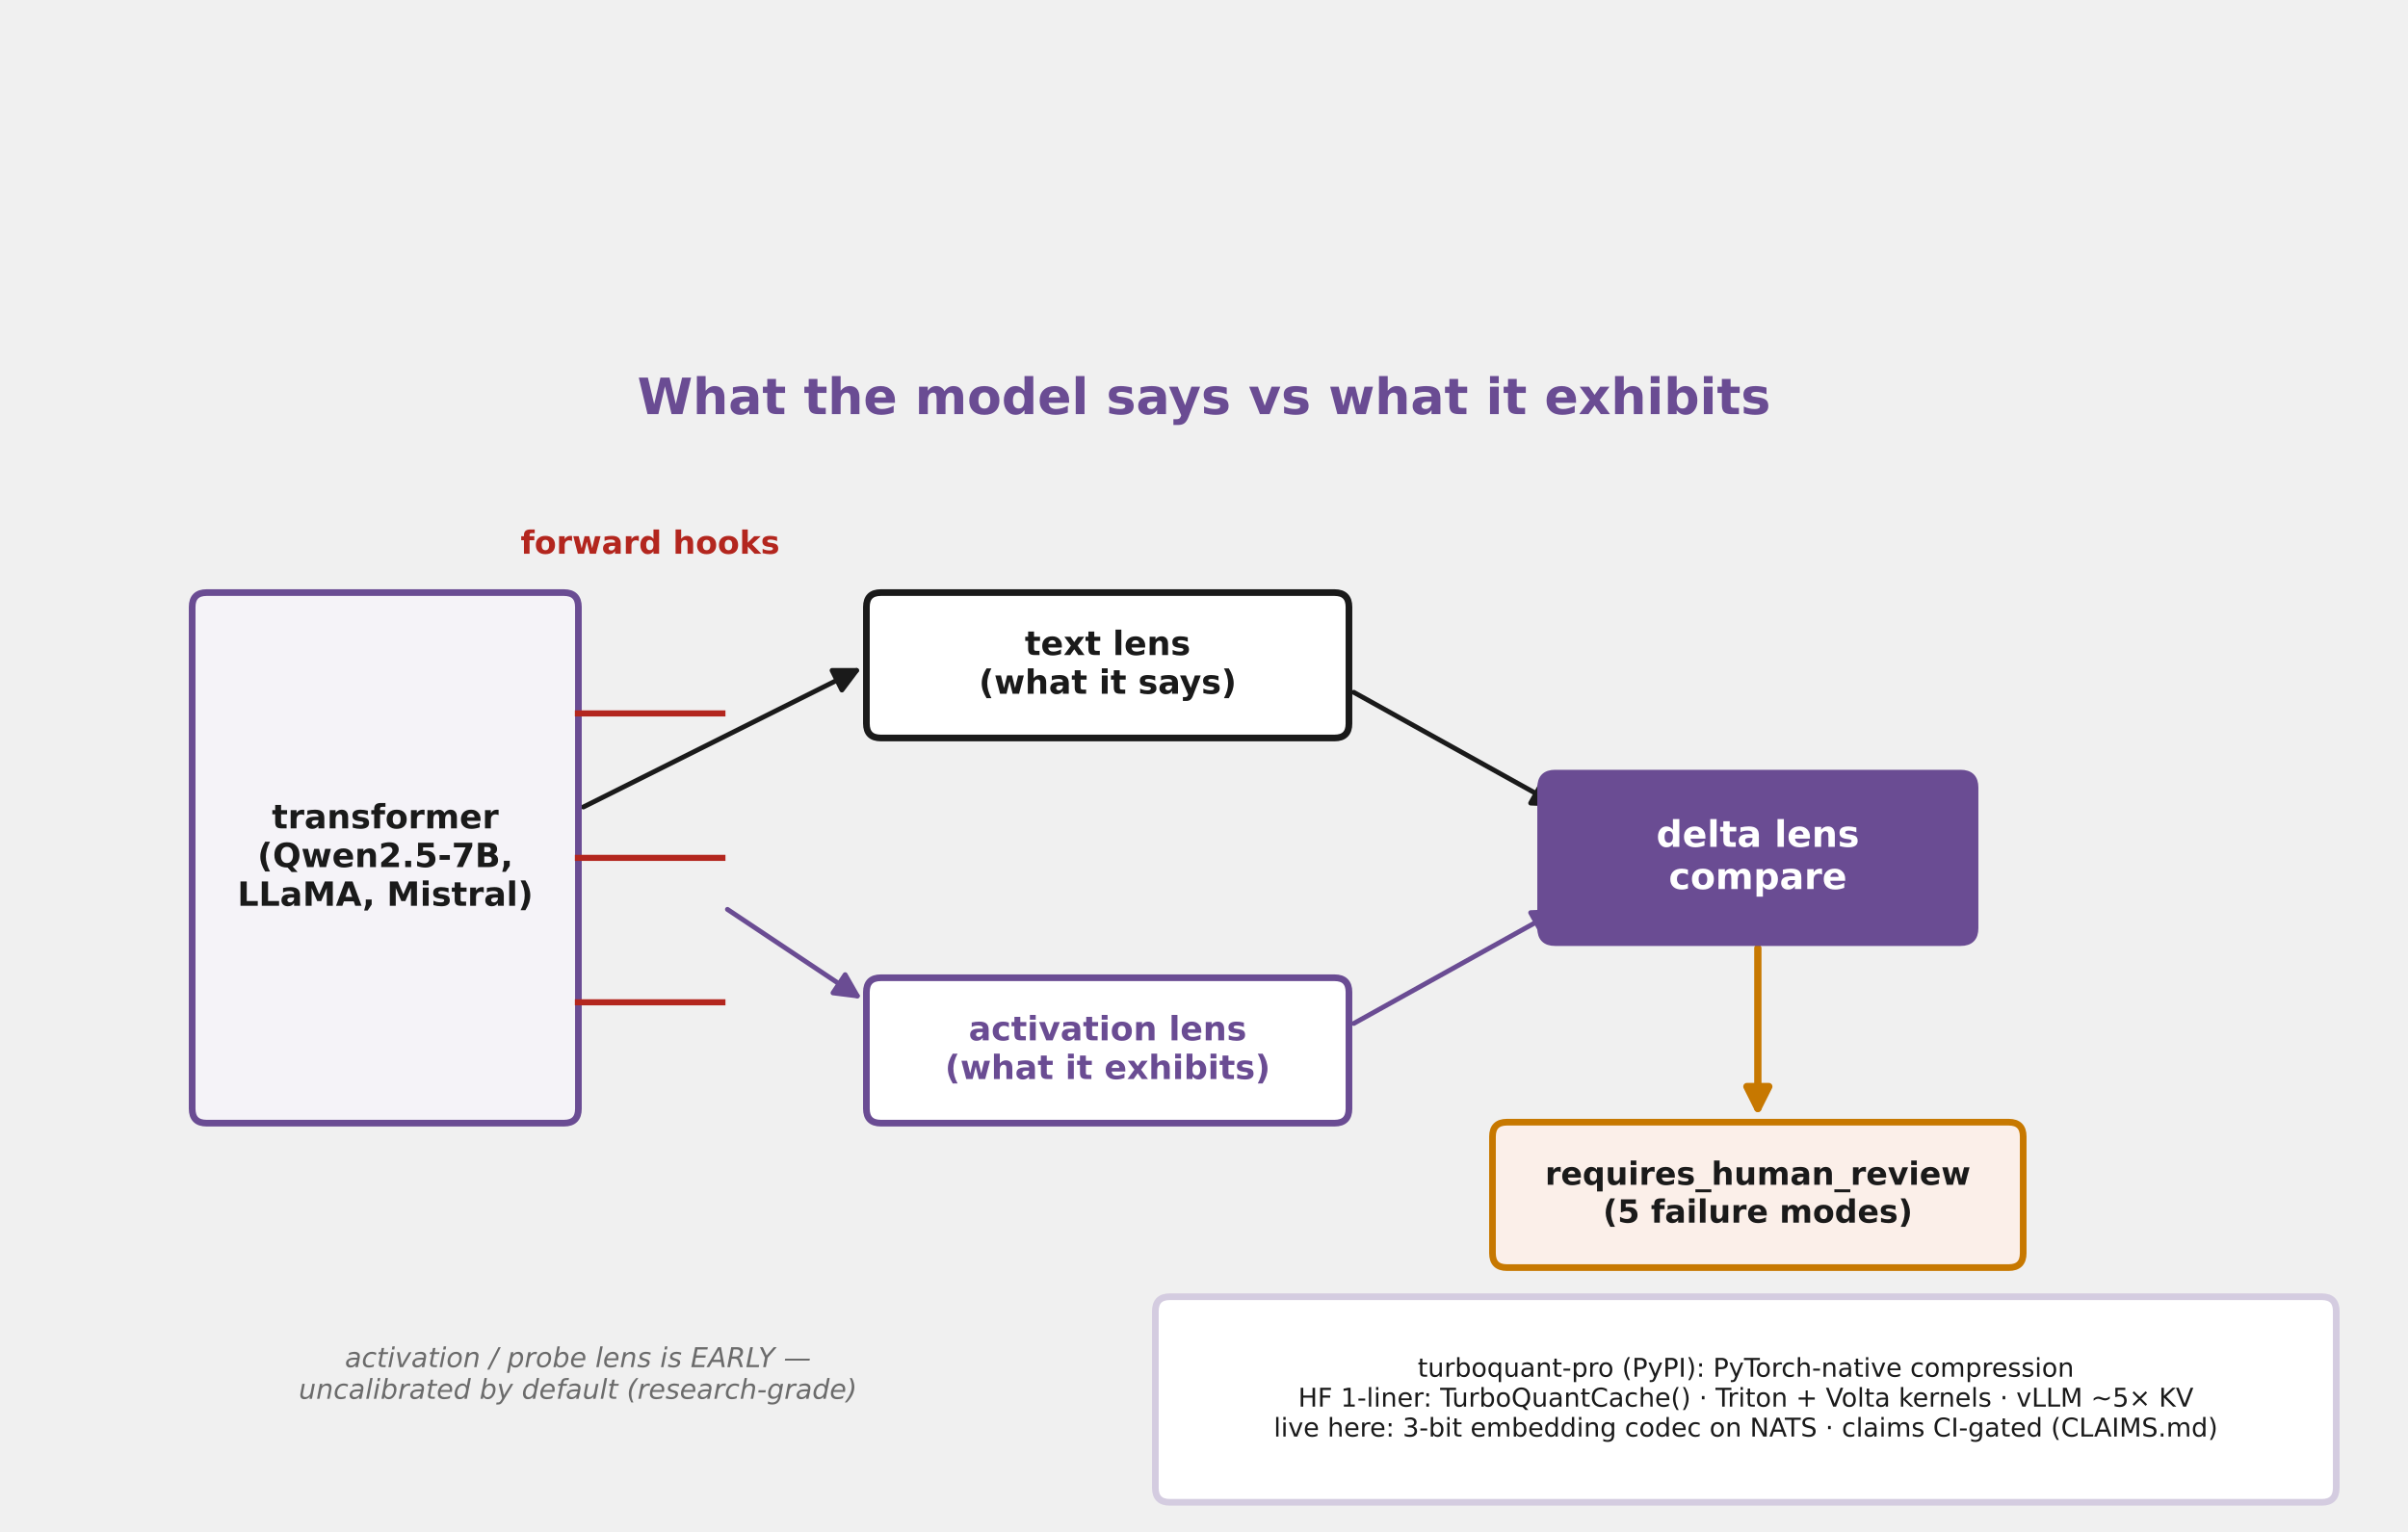
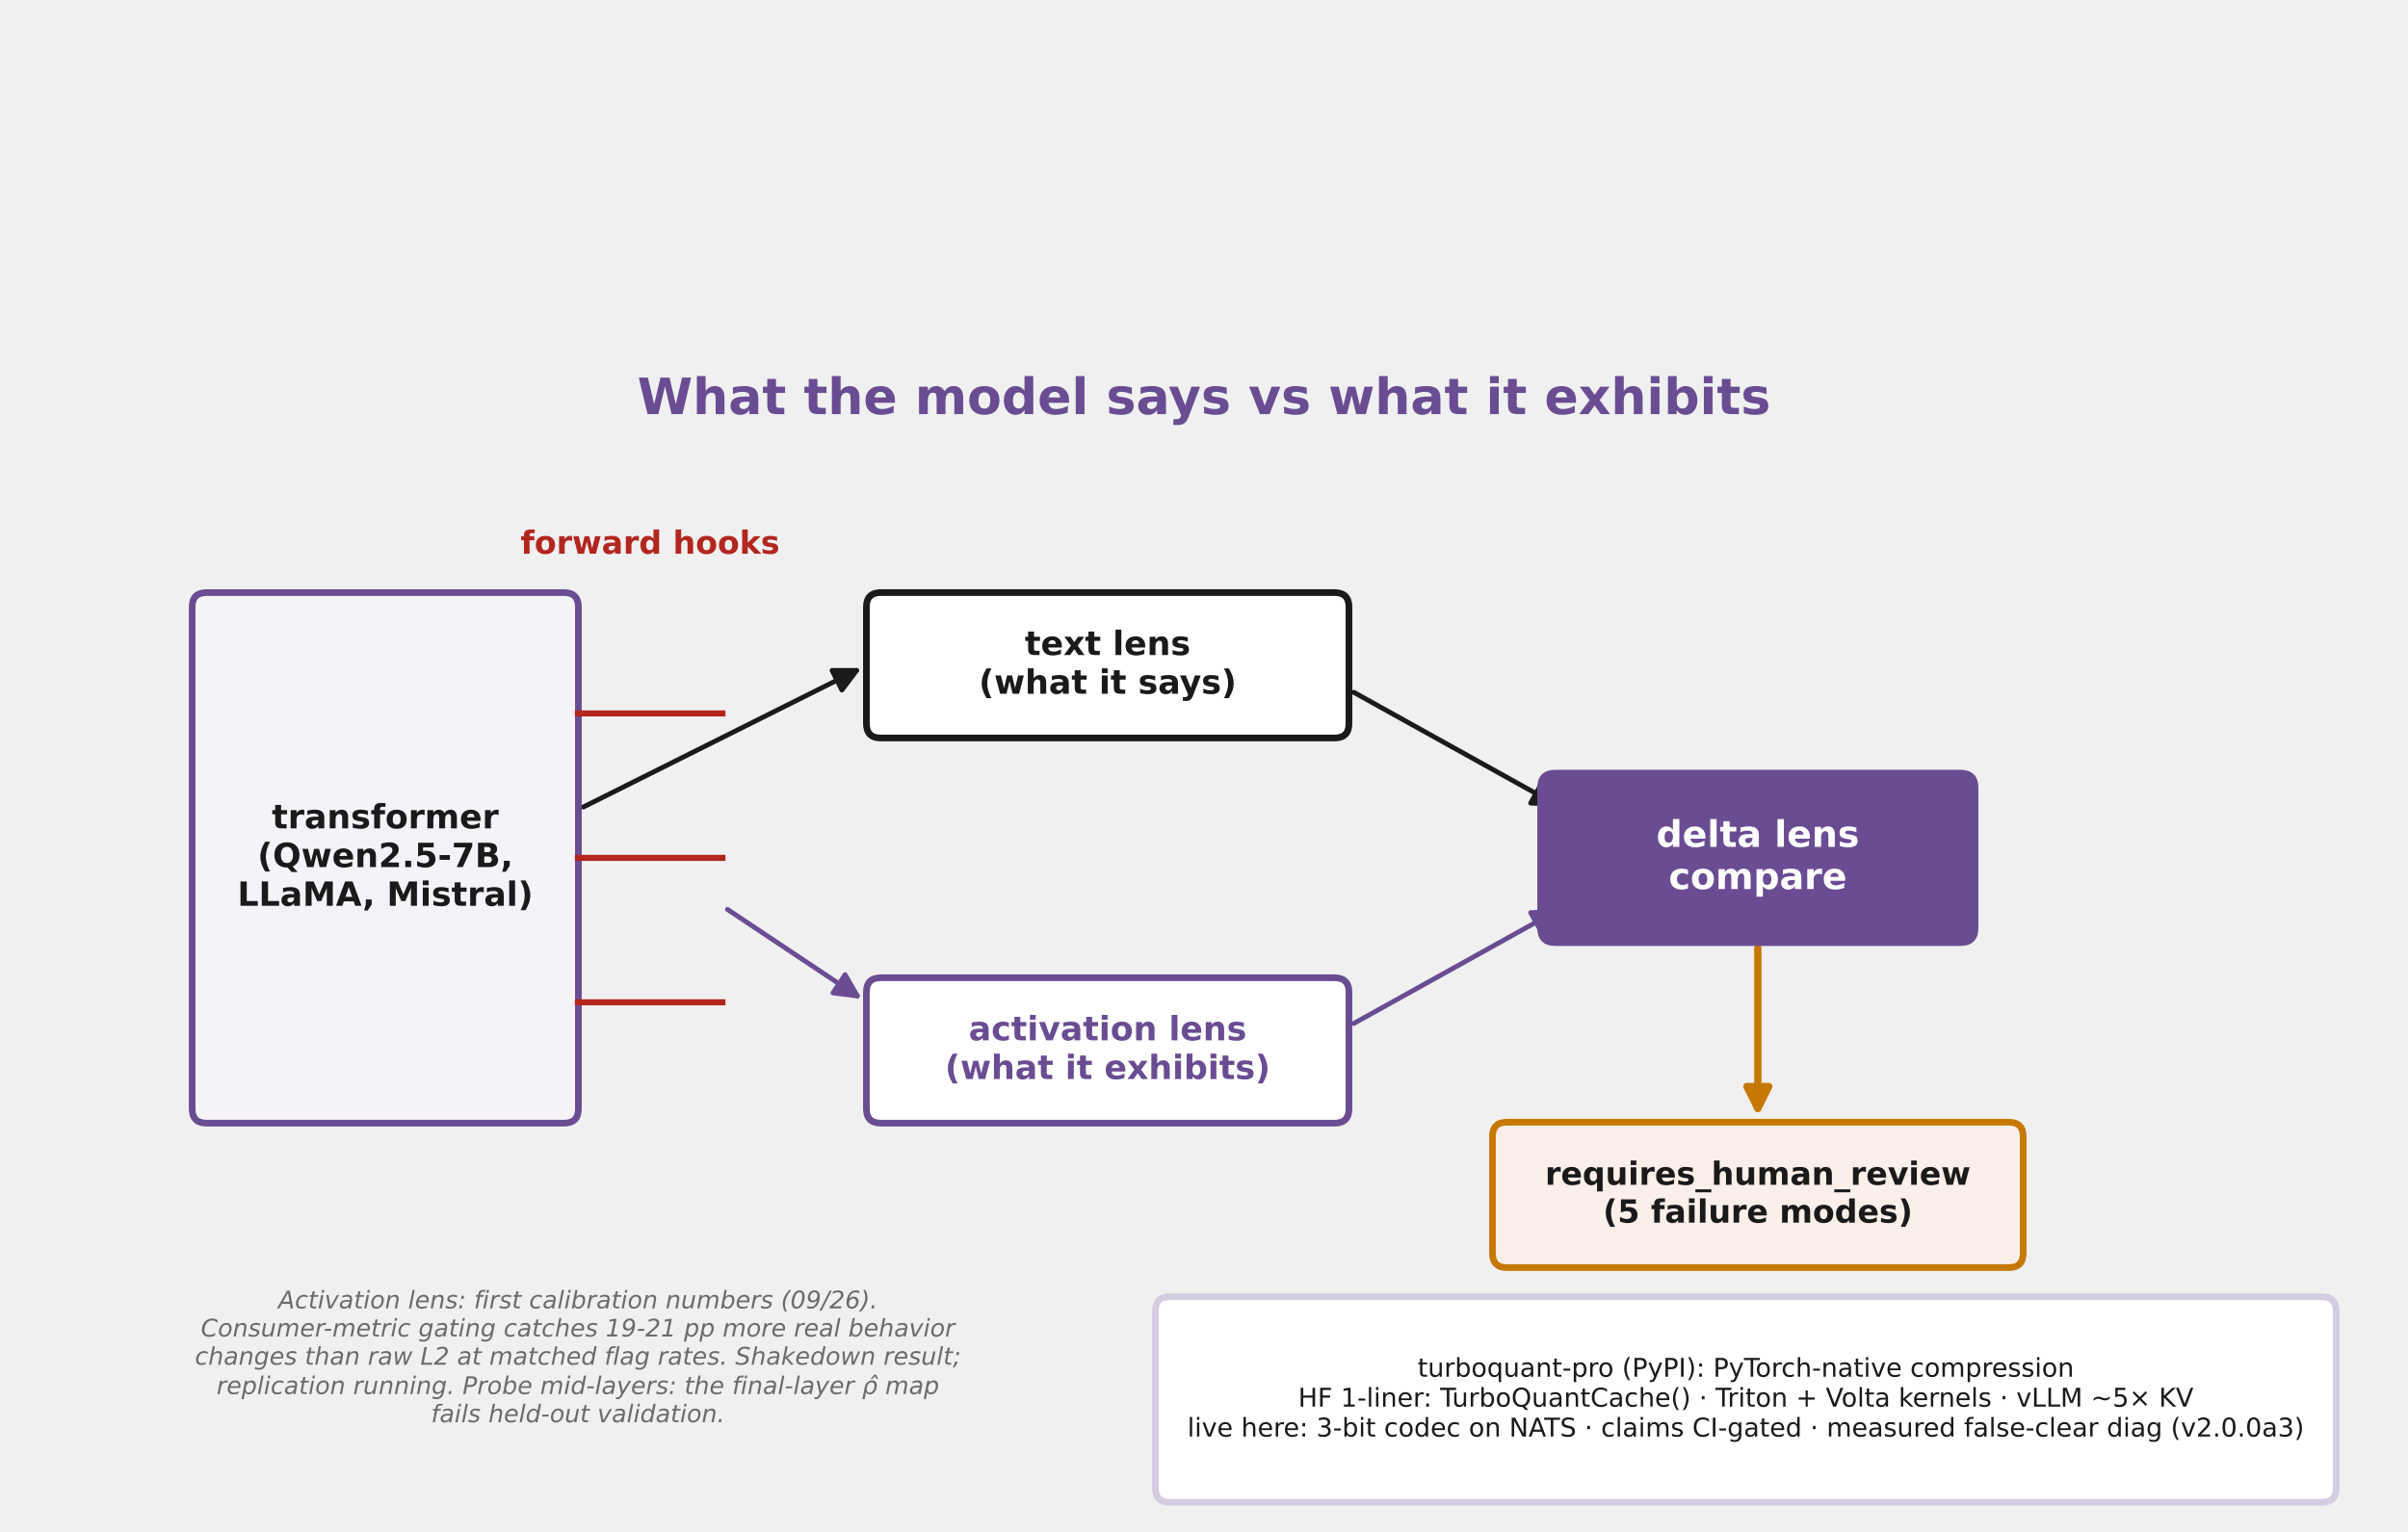
<svg xmlns="http://www.w3.org/2000/svg" width="792pt" height="504pt" viewBox="0 0 792 504" version="1.1">
  <defs>
    <style type="text/css">*{stroke-linejoin: round; stroke-linecap: butt}</style>
  </defs>
  <g id="figure_1">
    <g id="patch_1">
      <path d="M 0 504  L 792 504  L 792 0  L 0 0  L 0 504  z " style="fill: none" />
    </g>
    <g id="axes_1">
      <g id="patch_2">
-         <path d="M 191.87 265.505  Q 237.6 242.64 281.73 220.575  " clip-path="url(#pc55d1fcdc3)" style="fill: none; stroke: #1a1a1a; stroke-width: 1.6; stroke-linecap: round" />
-         <path d="M 273.68 220.575  L 281.73 220.575  L 276.9 227.015  z " clip-path="url(#pc55d1fcdc3)" style="fill: #1a1a1a; stroke: #1a1a1a; stroke-width: 1.6; stroke-linecap: round" />
+         <path d="M 191.87 265.505  Q 237.6 242.64 281.73 220.575  " clip-path="url(#p6b576ec000)" style="fill: none; stroke: #1a1a1a; stroke-width: 1.6; stroke-linecap: round" />
+         <path d="M 273.68 220.575  L 281.73 220.575  L 276.9 227.015  z " clip-path="url(#p6b576ec000)" style="fill: #1a1a1a; stroke: #1a1a1a; stroke-width: 1.6; stroke-linecap: round" />
      </g>
      <g id="patch_3">
-         <path d="M 239.262 299.188  Q 261.358 313.919 281.966 327.657  " clip-path="url(#pc55d1fcdc3)" style="fill: none; stroke: #6a4c93; stroke-width: 1.6; stroke-linecap: round" />
-         <path d="M 277.972 320.668  L 281.966 327.657  L 273.979 326.659  z " clip-path="url(#pc55d1fcdc3)" style="fill: #6a4c93; stroke: #6a4c93; stroke-width: 1.6; stroke-linecap: round" />
+         <path d="M 239.262 299.188  Q 261.358 313.919 281.966 327.657  " clip-path="url(#p6b576ec000)" style="fill: none; stroke: #6a4c93; stroke-width: 1.6; stroke-linecap: round" />
+         <path d="M 277.972 320.668  L 281.966 327.657  L 273.979 326.659  z " clip-path="url(#p6b576ec000)" style="fill: #6a4c93; stroke: #6a4c93; stroke-width: 1.6; stroke-linecap: round" />
      </g>
      <g id="patch_4">
-         <path d="M 445.265 227.769  Q 479.16 246.6 511.492 264.562  " clip-path="url(#pc55d1fcdc3)" style="fill: none; stroke: #1a1a1a; stroke-width: 1.6; stroke-linecap: round" />
-         <path d="M 506.946 257.919  L 511.492 264.562  L 503.45 264.213  z " clip-path="url(#pc55d1fcdc3)" style="fill: #1a1a1a; stroke: #1a1a1a; stroke-width: 1.6; stroke-linecap: round" />
+         <path d="M 445.265 227.769  Q 479.16 246.6 511.492 264.562  " clip-path="url(#p6b576ec000)" style="fill: none; stroke: #1a1a1a; stroke-width: 1.6; stroke-linecap: round" />
+         <path d="M 506.946 257.919  L 511.492 264.562  L 503.45 264.213  z " clip-path="url(#p6b576ec000)" style="fill: #1a1a1a; stroke: #1a1a1a; stroke-width: 1.6; stroke-linecap: round" />
      </g>
      <g id="patch_5">
-         <path d="M 445.265 336.711  Q 479.16 317.88 511.492 299.918  " clip-path="url(#pc55d1fcdc3)" style="fill: none; stroke: #6a4c93; stroke-width: 1.6; stroke-linecap: round" />
-         <path d="M 503.45 300.267  L 511.492 299.918  L 506.946 306.561  z " clip-path="url(#pc55d1fcdc3)" style="fill: #6a4c93; stroke: #6a4c93; stroke-width: 1.6; stroke-linecap: round" />
+         <path d="M 445.265 336.711  Q 479.16 317.88 511.492 299.918  " clip-path="url(#p6b576ec000)" style="fill: none; stroke: #6a4c93; stroke-width: 1.6; stroke-linecap: round" />
+         <path d="M 503.45 300.267  L 511.492 299.918  L 506.946 306.561  z " clip-path="url(#p6b576ec000)" style="fill: #6a4c93; stroke: #6a4c93; stroke-width: 1.6; stroke-linecap: round" />
      </g>
      <g id="patch_6">
-         <path d="M 578.16 311.958  Q 578.16 339.659 578.16 364.676  " clip-path="url(#pc55d1fcdc3)" style="fill: none; stroke: #c77800; stroke-width: 2.4; stroke-linecap: round" />
-         <path d="M 581.76 357.476  L 578.16 364.676  L 574.56 357.476  z " clip-path="url(#pc55d1fcdc3)" style="fill: #c77800; stroke: #c77800; stroke-width: 2.4; stroke-linecap: round" />
+         <path d="M 578.16 311.958  Q 578.16 339.659 578.16 364.676  " clip-path="url(#p6b576ec000)" style="fill: none; stroke: #c77800; stroke-width: 2.4; stroke-linecap: round" />
+         <path d="M 581.76 357.476  L 578.16 364.676  L 574.56 357.476  z " clip-path="url(#p6b576ec000)" style="fill: #c77800; stroke: #c77800; stroke-width: 2.4; stroke-linecap: round" />
      </g>
      <g id="patch_7">
-         <path d="M 67.954 369.518  L 185.486 369.518  Q 190.238 369.518 190.238 364.766  L 190.238 199.714  Q 190.238 194.962 185.486 194.962  L 67.954 194.962  Q 63.202 194.962 63.202 199.714  L 63.202 364.766  Q 63.202 369.518 67.954 369.518  z " clip-path="url(#pc55d1fcdc3)" style="fill: #f5f3f8; stroke: #6a4c93; stroke-width: 2.2; stroke-linejoin: miter" />
+         <path d="M 67.954 369.518  L 185.486 369.518  Q 190.238 369.518 190.238 364.766  L 190.238 199.714  Q 190.238 194.962 185.486 194.962  L 67.954 194.962  Q 63.202 194.962 63.202 199.714  L 63.202 364.766  Q 63.202 369.518 67.954 369.518  z " clip-path="url(#p6b576ec000)" style="fill: #f5f3f8; stroke: #6a4c93; stroke-width: 2.2; stroke-linejoin: miter" />
      </g>
      <g id="patch_8">
-         <path d="M 289.714 242.798  L 438.926 242.798  Q 443.678 242.798 443.678 238.046  L 443.678 199.714  Q 443.678 194.962 438.926 194.962  L 289.714 194.962  Q 284.962 194.962 284.962 199.714  L 284.962 238.046  Q 284.962 242.798 289.714 242.798  z " clip-path="url(#pc55d1fcdc3)" style="fill: #ffffff; stroke: #1a1a1a; stroke-width: 2.2; stroke-linejoin: miter" />
+         <path d="M 289.714 242.798  L 438.926 242.798  Q 443.678 242.798 443.678 238.046  L 443.678 199.714  Q 443.678 194.962 438.926 194.962  L 289.714 194.962  Q 284.962 194.962 284.962 199.714  L 284.962 238.046  Q 284.962 242.798 289.714 242.798  z " clip-path="url(#p6b576ec000)" style="fill: #ffffff; stroke: #1a1a1a; stroke-width: 2.2; stroke-linejoin: miter" />
      </g>
      <g id="patch_9">
-         <path d="M 289.714 369.518  L 438.926 369.518  Q 443.678 369.518 443.678 364.766  L 443.678 326.434  Q 443.678 321.682 438.926 321.682  L 289.714 321.682  Q 284.962 321.682 284.962 326.434  L 284.962 364.766  Q 284.962 369.518 289.714 369.518  z " clip-path="url(#pc55d1fcdc3)" style="fill: #ffffff; stroke: #6a4c93; stroke-width: 2.2; stroke-linejoin: miter" />
+         <path d="M 289.714 369.518  L 438.926 369.518  Q 443.678 369.518 443.678 364.766  L 443.678 326.434  Q 443.678 321.682 438.926 321.682  L 289.714 321.682  Q 284.962 321.682 284.962 326.434  L 284.962 364.766  Q 284.962 369.518 289.714 369.518  z " clip-path="url(#p6b576ec000)" style="fill: #ffffff; stroke: #6a4c93; stroke-width: 2.2; stroke-linejoin: miter" />
      </g>
      <g id="patch_10">
-         <path d="M 511.474 310.118  L 644.846 310.118  Q 649.598 310.118 649.598 305.366  L 649.598 259.114  Q 649.598 254.362 644.846 254.362  L 511.474 254.362  Q 506.722 254.362 506.722 259.114  L 506.722 305.366  Q 506.722 310.118 511.474 310.118  z " clip-path="url(#pc55d1fcdc3)" style="fill: #6a4c93; stroke: #6a4c93; stroke-width: 2.2; stroke-linejoin: miter" />
+         <path d="M 511.474 310.118  L 644.846 310.118  Q 649.598 310.118 649.598 305.366  L 649.598 259.114  Q 649.598 254.362 644.846 254.362  L 511.474 254.362  Q 506.722 254.362 506.722 259.114  L 506.722 305.366  Q 506.722 310.118 511.474 310.118  z " clip-path="url(#p6b576ec000)" style="fill: #6a4c93; stroke: #6a4c93; stroke-width: 2.2; stroke-linejoin: miter" />
      </g>
      <g id="patch_11">
-         <path d="M 495.634 417.038  L 660.686 417.038  Q 665.438 417.038 665.438 412.286  L 665.438 373.954  Q 665.438 369.202 660.686 369.202  L 495.634 369.202  Q 490.882 369.202 490.882 373.954  L 490.882 412.286  Q 490.882 417.038 495.634 417.038  z " clip-path="url(#pc55d1fcdc3)" style="fill: #fbefe9; stroke: #c77800; stroke-width: 2.2; stroke-linejoin: miter" />
+         <path d="M 495.634 417.038  L 660.686 417.038  Q 665.438 417.038 665.438 412.286  L 665.438 373.954  Q 665.438 369.202 660.686 369.202  L 495.634 369.202  Q 490.882 369.202 490.882 373.954  L 490.882 412.286  Q 490.882 417.038 495.634 417.038  z " clip-path="url(#p6b576ec000)" style="fill: #fbefe9; stroke: #c77800; stroke-width: 2.2; stroke-linejoin: miter" />
      </g>
      <g id="patch_12">
-         <path d="M 384.754 494.258  L 763.646 494.258  Q 768.398 494.258 768.398 489.506  L 768.398 431.374  Q 768.398 426.622 763.646 426.622  L 384.754 426.622  Q 380.002 426.622 380.002 431.374  L 380.002 489.506  Q 380.002 494.258 384.754 494.258  z " clip-path="url(#pc55d1fcdc3)" style="fill: #ffffff; stroke: #d4cce0; stroke-width: 2.2; stroke-linejoin: miter" />
+         <path d="M 384.754 494.258  L 763.646 494.258  Q 768.398 494.258 768.398 489.506  L 768.398 431.374  Q 768.398 426.622 763.646 426.622  L 384.754 426.622  Q 380.002 426.622 380.002 431.374  L 380.002 489.506  Q 380.002 494.258 384.754 494.258  z " clip-path="url(#p6b576ec000)" style="fill: #ffffff; stroke: #d4cce0; stroke-width: 2.2; stroke-linejoin: miter" />
      </g>
      <g id="text_1">
        <text style="font-weight: 700; font-size: 11px; font-family: 'DejaVu Sans'; fill: #1a1a1a" transform="translate(89.42141 272.5398)">transformer</text>
        <text style="font-weight: 700; font-size: 11px; font-family: 'DejaVu Sans'; fill: #1a1a1a" transform="translate(84.66992 285.2753)">(Qwen2.5-7B,</text>
        <text style="font-weight: 700; font-size: 11px; font-family: 'DejaVu Sans'; fill: #1a1a1a" transform="translate(78.07852 298.0108)">LLaMA, Mistral)</text>
      </g>
      <g id="text_2">
        <text style="font-weight: 700; font-size: 11px; font-family: 'DejaVu Sans'; fill: #1a1a1a" transform="translate(337.0649 215.5046)">text lens</text>
        <text style="font-weight: 700; font-size: 11px; font-family: 'DejaVu Sans'; fill: #1a1a1a" transform="translate(321.9399 228.2401)">(what it says)</text>
      </g>
      <g id="text_3">
        <text style="font-weight: 700; font-size: 11px; font-family: 'DejaVu Sans'; fill: #6a4c93" transform="translate(318.609 342.2676)">activation lens</text>
        <text style="font-weight: 700; font-size: 11px; font-family: 'DejaVu Sans'; fill: #6a4c93" transform="translate(310.8084 355.0031)">(what it exhibits)</text>
      </g>
      <g id="text_4">
        <text style="font-weight: 700; font-size: 12px; font-family: 'DejaVu Sans'; fill: #ffffff" transform="translate(544.7644 278.6046)">delta lens</text>
        <text style="font-weight: 700; font-size: 12px; font-family: 'DejaVu Sans'; fill: #ffffff" transform="translate(548.8566 292.4979)">compare</text>
      </g>
      <g id="text_5">
        <text style="font-weight: 700; font-size: 10.5px; font-family: 'DejaVu Sans'; fill: #1a1a1a" transform="translate(508.1816 389.793)">requires_human_review</text>
        <text style="font-weight: 700; font-size: 10.5px; font-family: 'DejaVu Sans'; fill: #1a1a1a" transform="translate(527.2186 402.2417)">(5 failure modes)</text>
      </g>
      <g id="text_6">
        <text style="font-size: 8.5px; font-family: 'DejaVu Sans'; fill: #1a1a1a" transform="translate(466.2746 452.9444)">turboquant-pro (PyPI): PyTorch-native compression</text>
        <text style="font-size: 8.5px; font-family: 'DejaVu Sans'; fill: #1a1a1a" transform="translate(426.974 462.7855)">HF 1-liner: TurboQuantCache() · Triton + Volta kernels · vLLM ~5× KV</text>
-         <text style="font-size: 8.5px; font-family: 'DejaVu Sans'; fill: #1a1a1a" transform="translate(418.9369 472.6265)">live here: 3-bit embedding codec on NATS · claims CI-gated (CLAIMS.md)</text>
+         <text style="font-size: 8.5px; font-family: 'DejaVu Sans'; fill: #1a1a1a" transform="translate(390.5382 472.6265)">live here: 3-bit codec on NATS · claims CI-gated · measured false-clear diag (v2.0.0a3)</text>
      </g>
      <g id="text_7">
        <text style="font-weight: 700; font-size: 16.5px; font-family: 'DejaVu Sans'; text-anchor: middle; fill: #6a4c93" x="396" y="136.249" transform="rotate(-0 396 136.2485)">What the model says  vs  what it exhibits</text>
      </g>
      <g id="line2d_1">
-         <path d="M 190.08 329.76  L 237.6 329.76  " clip-path="url(#pc55d1fcdc3)" style="fill: none; stroke: #b3261e; stroke-width: 2; stroke-linecap: square" />
+         <path d="M 190.08 329.76  L 237.6 329.76  " clip-path="url(#p6b576ec000)" style="fill: none; stroke: #b3261e; stroke-width: 2; stroke-linecap: square" />
      </g>
      <g id="line2d_2">
-         <path d="M 190.08 282.24  L 237.6 282.24  " clip-path="url(#pc55d1fcdc3)" style="fill: none; stroke: #b3261e; stroke-width: 2; stroke-linecap: square" />
+         <path d="M 190.08 282.24  L 237.6 282.24  " clip-path="url(#p6b576ec000)" style="fill: none; stroke: #b3261e; stroke-width: 2; stroke-linecap: square" />
      </g>
      <g id="line2d_3">
-         <path d="M 190.08 234.72  L 237.6 234.72  " clip-path="url(#pc55d1fcdc3)" style="fill: none; stroke: #b3261e; stroke-width: 2; stroke-linecap: square" />
+         <path d="M 190.08 234.72  L 237.6 234.72  " clip-path="url(#p6b576ec000)" style="fill: none; stroke: #b3261e; stroke-width: 2; stroke-linecap: square" />
      </g>
      <g id="text_8">
        <text style="font-weight: 700; font-size: 10.5px; font-family: 'DejaVu Sans'; text-anchor: middle; fill: #b3261e" x="213.84" y="182.177" transform="rotate(-0 213.84 182.1773)">forward hooks</text>
      </g>
      <g id="text_9">
-         <text style="font-style: italic; font-size: 9px; font-family: 'DejaVu Sans'; fill: #6b6b6b" transform="translate(113.4295 449.7935)">activation / probe lens is EARLY —</text>
-         <text style="font-style: italic; font-size: 9px; font-family: 'DejaVu Sans'; fill: #6b6b6b" transform="translate(98.25469 460.2134)">uncalibrated by default (research-grade)</text>
+         <text style="font-style: italic; font-size: 8px; font-family: 'DejaVu Sans'; fill: #6b6b6b" transform="translate(91.48875 430.4591)">Activation lens: first calibration numbers (09/26).</text>
+         <text style="font-style: italic; font-size: 8px; font-family: 'DejaVu Sans'; fill: #6b6b6b" transform="translate(66.06188 439.7213)">Consumer-metric gating catches 19-21 pp more real behavior</text>
+         <text style="font-style: italic; font-size: 8px; font-family: 'DejaVu Sans'; fill: #6b6b6b" transform="translate(64.09625 448.9835)">changes than raw L2 at matched flag rates. Shakedown result;</text>
+         <text style="font-style: italic; font-size: 8px; font-family: 'DejaVu Sans'; fill: #6b6b6b" transform="translate(71.2475 458.6457)">replication running. Probe mid-layers: the final-layer ρ̂ map</text>
+         <text style="font-style: italic; font-size: 8px; font-family: 'DejaVu Sans'; fill: #6b6b6b" transform="translate(141.7663 467.9079)">fails held-out validation.</text>
      </g>
    </g>
  </g>
  <defs>
-     <clipPath id="pc55d1fcdc3">
+     <clipPath id="p6b576ec000">
      <rect x="0" y="0" width="792" height="504" />
    </clipPath>
  </defs>
</svg>
